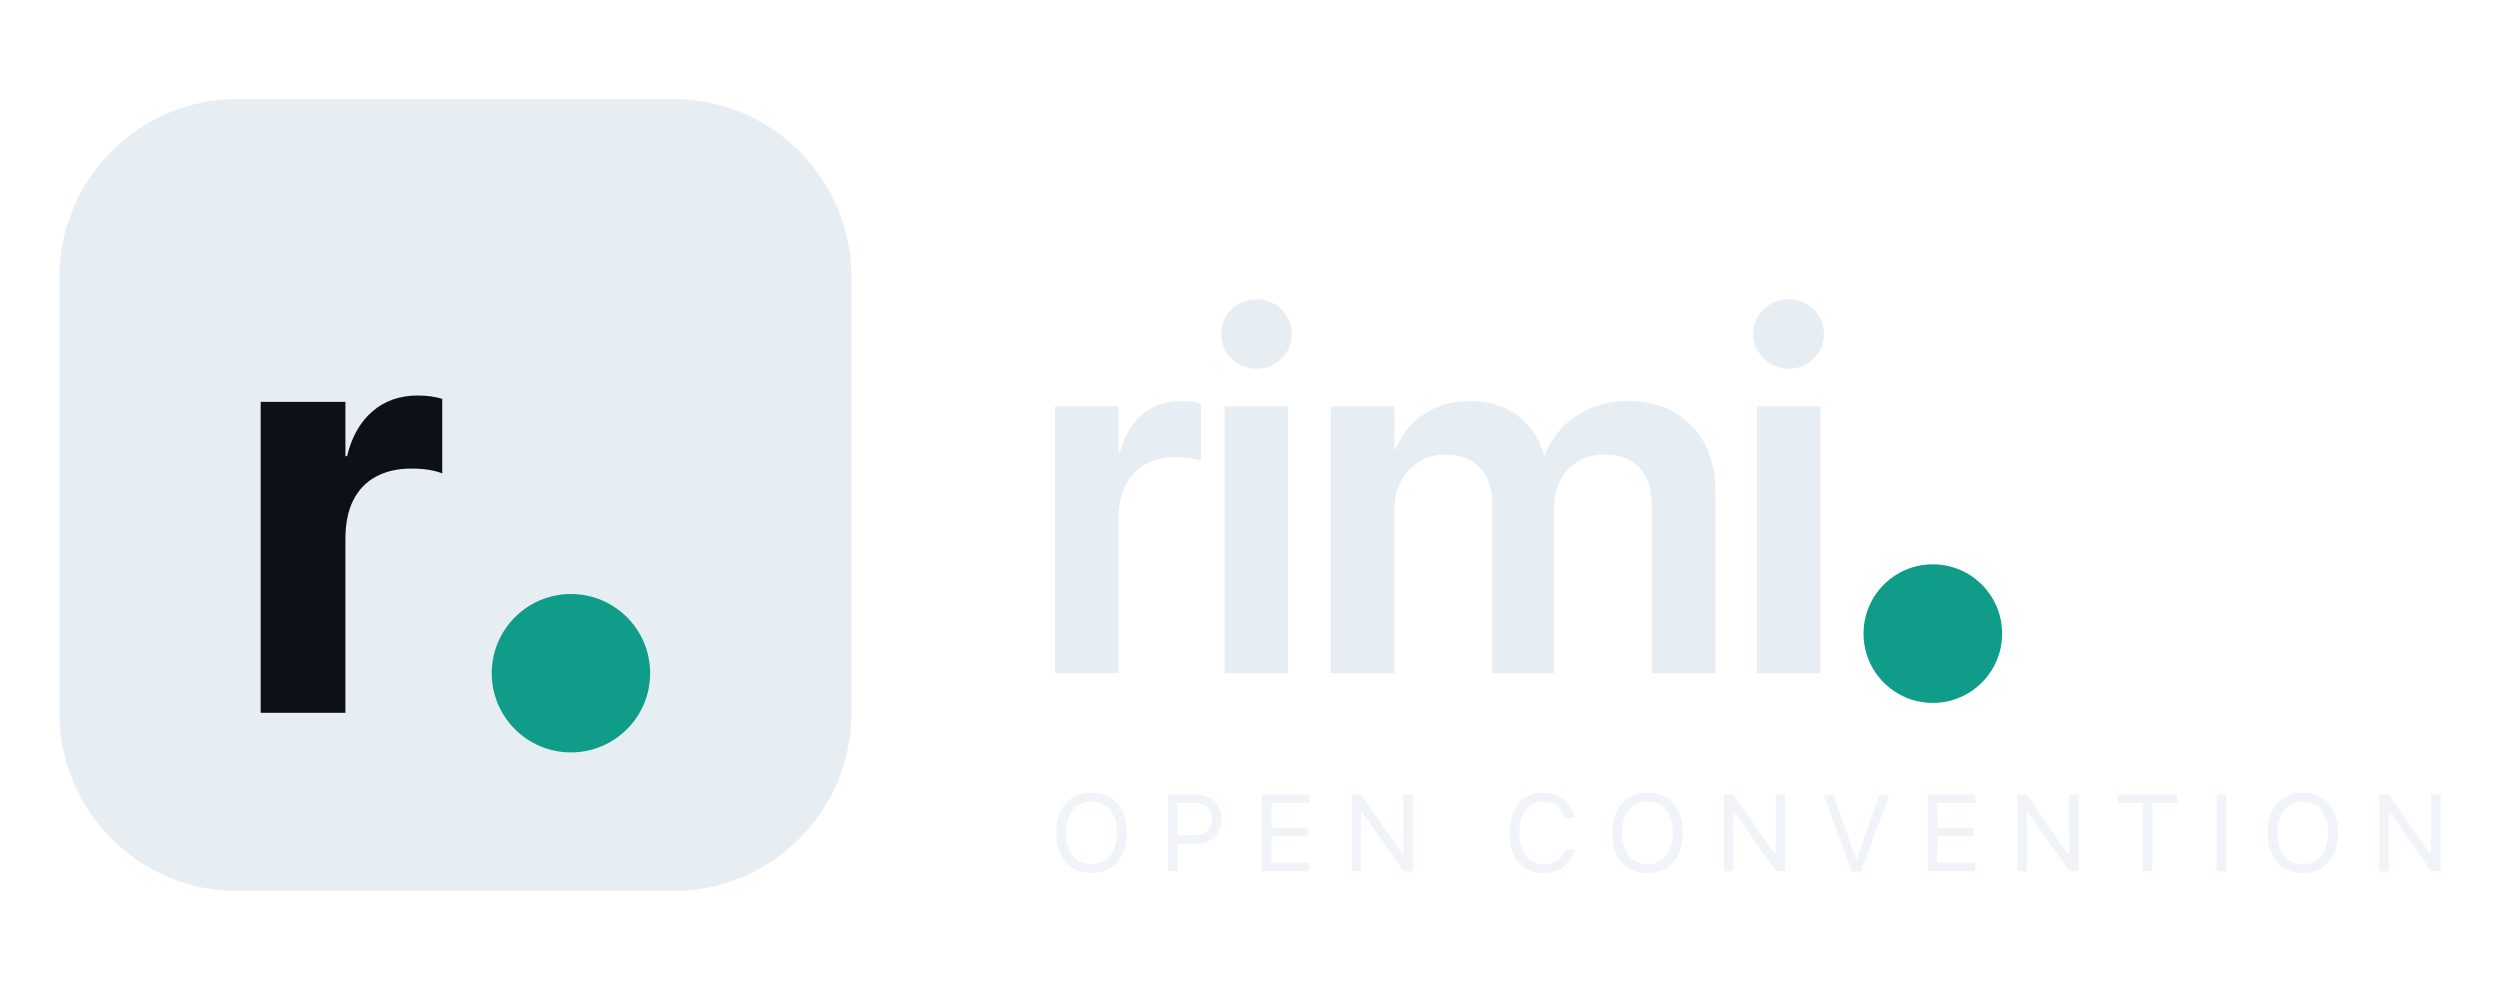
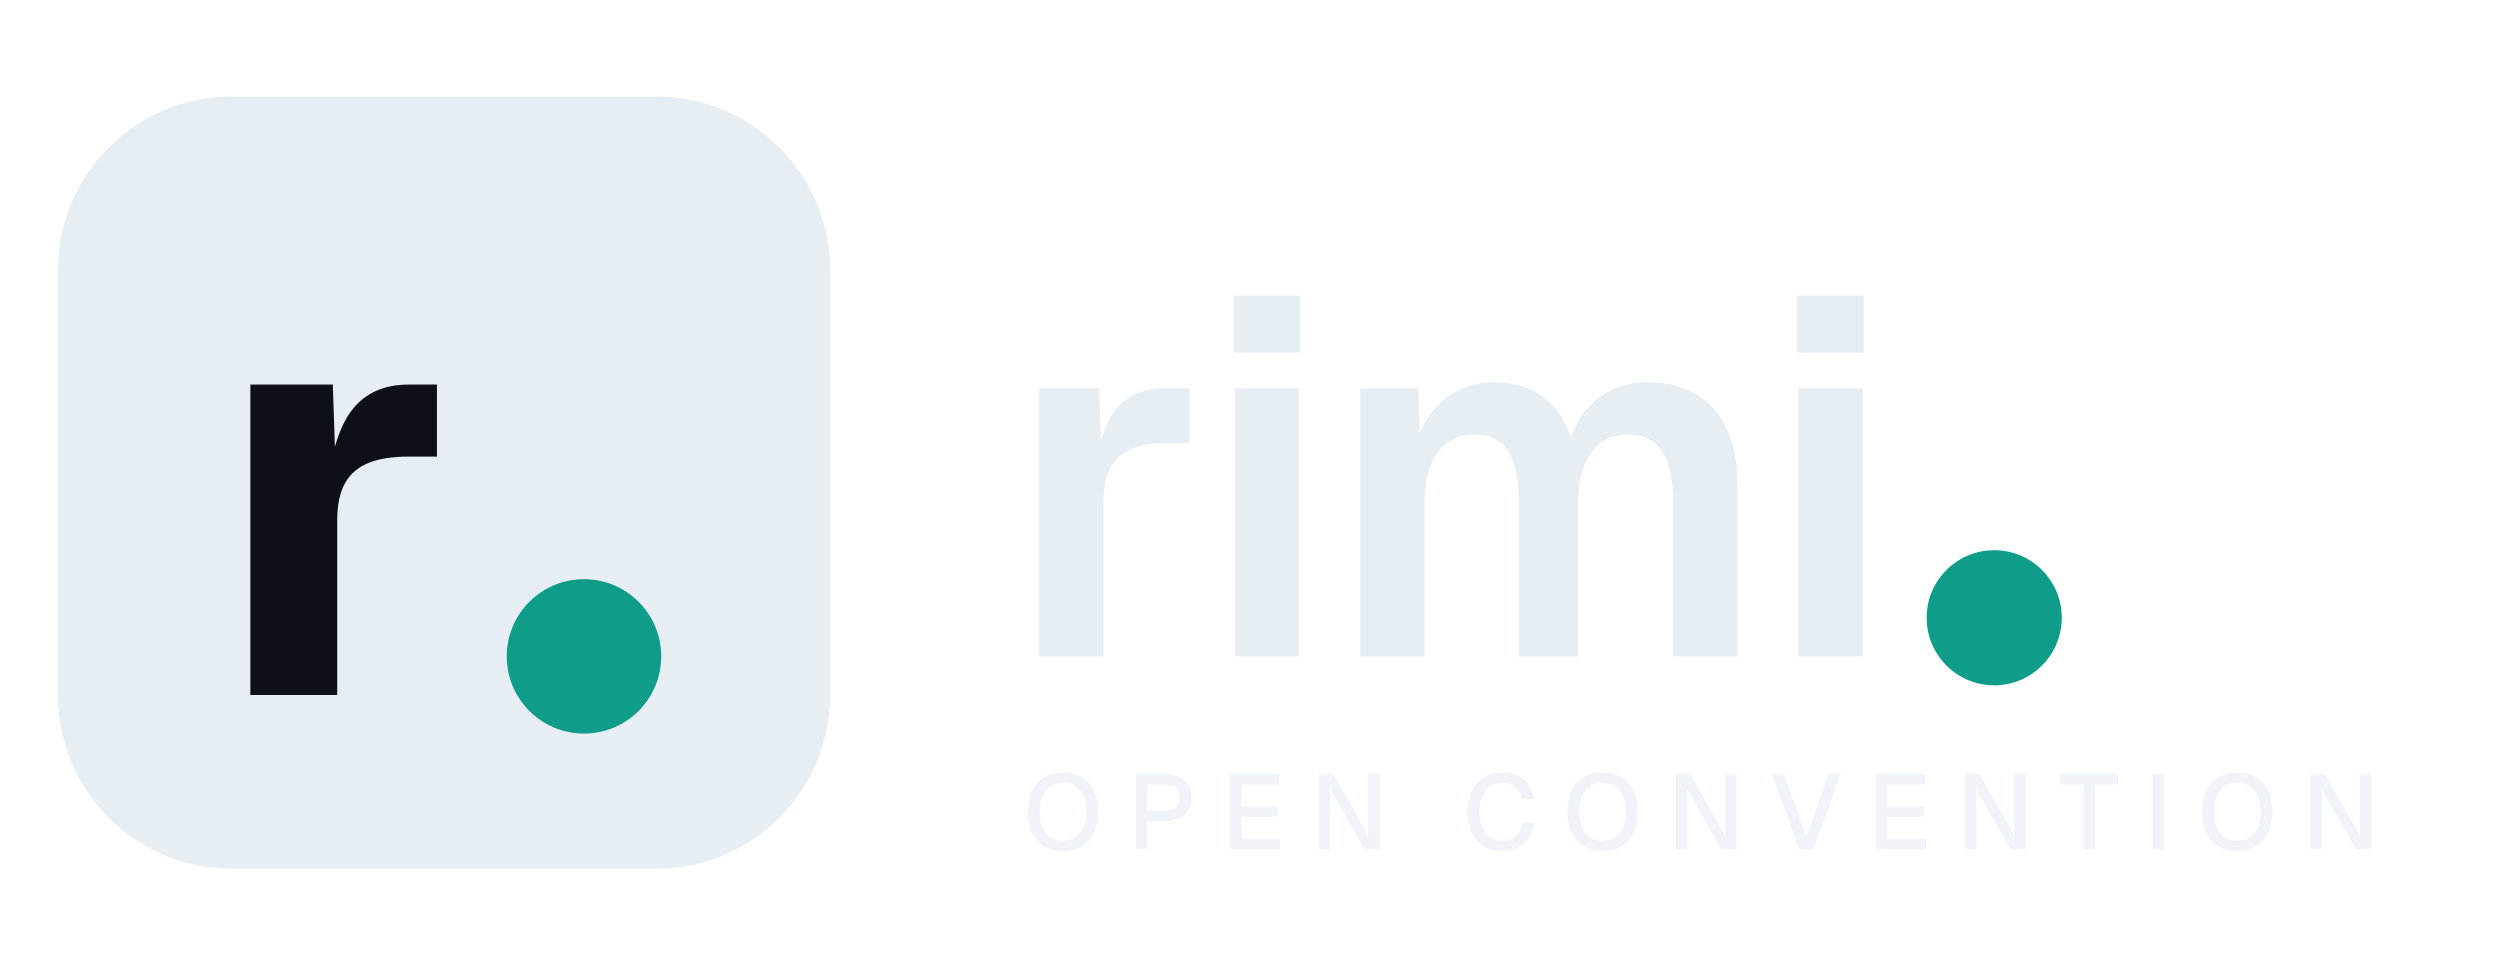
- <svg xmlns="http://www.w3.org/2000/svg" viewBox="0 0 252.52 100" width="252.52" height="100" role="img" aria-label="rimi. open convention">
+ <svg xmlns="http://www.w3.org/2000/svg" viewBox="0 0 259 100" width="259" height="100" role="img" aria-label="rimi. open convention">
  <rect x="6" y="10" width="80" height="80" rx="18" fill="#e6edf3" />
-   <path d="M26.33 72V40.59H34.89V46.07H35.06Q35.75 43.17 37.61 41.56Q39.46 39.95 42.2 39.95Q42.92 39.95 43.55 40.04Q44.19 40.14 44.67 40.29V47.82Q44.15 47.6 43.33 47.46Q42.51 47.33 41.57 47.33Q39.46 47.33 37.96 48.15Q36.46 48.97 35.67 50.55Q34.89 52.14 34.89 54.42V72Z" fill="#0d1117" />
-   <circle cx="57.67" cy="68" r="8" fill="#0F9D8A" />
-   <path d="M106.56 68V41.05H112.98V45.71H113.12Q113.73 43.27 115.35 41.89Q116.96 40.51 119.29 40.51Q119.89 40.51 120.42 40.59Q120.94 40.66 121.31 40.76V46.54Q120.92 46.38 120.23 46.28Q119.54 46.18 118.73 46.18Q116.94 46.18 115.65 46.91Q114.35 47.64 113.67 49.03Q112.98 50.42 112.98 52.41V68ZM123.7 68V41.05H130.12V68ZM126.91 37.24Q125.42 37.24 124.38 36.2Q123.35 35.17 123.35 33.74Q123.35 32.28 124.38 31.26Q125.42 30.24 126.91 30.24Q128.42 30.24 129.44 31.26Q130.47 32.28 130.47 33.74Q130.47 35.17 129.44 36.2Q128.42 37.24 126.91 37.24ZM134.42 68V41.05H140.84V45.39H140.97Q141.82 43.18 143.81 41.85Q145.79 40.51 148.46 40.51Q150.34 40.51 151.84 41.15Q153.34 41.79 154.39 43Q155.45 44.21 155.93 45.95H156.06Q156.72 44.27 157.94 43.05Q159.17 41.84 160.84 41.17Q162.51 40.51 164.45 40.51Q167.11 40.51 169.09 41.64Q171.06 42.76 172.16 44.78Q173.26 46.8 173.26 49.52V68H166.85V51.1Q166.85 49.43 166.29 48.28Q165.73 47.12 164.67 46.52Q163.61 45.91 162.06 45.91Q160.54 45.91 159.39 46.6Q158.24 47.3 157.6 48.53Q156.96 49.76 156.96 51.38V68H150.72V50.79Q150.72 49.27 150.15 48.18Q149.57 47.09 148.52 46.5Q147.47 45.91 145.99 45.91Q144.48 45.91 143.32 46.64Q142.16 47.37 141.5 48.63Q140.84 49.89 140.84 51.53V68ZM177.46 68V41.05H183.87V68ZM180.67 37.24Q179.18 37.24 178.14 36.2Q177.1 35.17 177.1 33.74Q177.1 32.28 178.14 31.26Q179.18 30.24 180.67 30.24Q182.17 30.24 183.2 31.26Q184.23 32.28 184.23 33.74Q184.23 35.17 183.2 36.2Q182.17 37.24 180.67 37.24Z" fill="#e6edf3" />
-   <circle cx="195.23" cy="64" r="7" fill="#0F9D8A" />
-   <path d="M110.24 88.18Q109.13 88.18 108.34 87.69Q107.54 87.19 107.11 86.28Q106.69 85.36 106.69 84.13V84.12Q106.69 82.87 107.12 81.96Q107.55 81.06 108.35 80.56Q109.15 80.07 110.24 80.07Q111.34 80.07 112.14 80.56Q112.94 81.06 113.37 81.97Q113.8 82.88 113.8 84.12V84.13Q113.8 85.36 113.37 86.27Q112.94 87.18 112.15 87.68Q111.35 88.18 110.24 88.18ZM110.24 87.29Q111.04 87.29 111.61 86.9Q112.19 86.51 112.5 85.8Q112.81 85.08 112.81 84.13V84.12Q112.81 83.15 112.5 82.44Q112.19 81.73 111.61 81.35Q111.04 80.96 110.24 80.96Q109.45 80.96 108.88 81.35Q108.3 81.73 107.99 82.44Q107.68 83.15 107.68 84.12V84.13Q107.68 85.08 107.98 85.8Q108.29 86.51 108.86 86.9Q109.44 87.29 110.24 87.29ZM118.46 85.23V84.37H120.65Q121.48 84.37 121.94 83.94Q122.4 83.51 122.4 82.75V82.74Q122.4 81.97 121.94 81.54Q121.48 81.11 120.65 81.11H118.46V80.25H120.9Q121.63 80.25 122.19 80.56Q122.74 80.87 123.06 81.43Q123.38 81.99 123.38 82.73V82.74Q123.38 83.47 123.06 84.04Q122.74 84.6 122.19 84.92Q121.63 85.23 120.9 85.23ZM117.97 88V80.25H118.94V88ZM127.46 88V80.25H132.26V81.12H128.43V83.61H132.07V84.47H128.43V87.13H132.26V88ZM136.52 88V80.25H137.46L141.9 86.62L141.25 86.28H141.75V80.25H142.7V88H141.76L137.32 81.65L137.97 81.99H137.47V88ZM155.89 88.18Q154.84 88.18 154.07 87.69Q153.3 87.19 152.89 86.29Q152.47 85.38 152.47 84.13V84.12Q152.47 82.87 152.89 81.96Q153.3 81.06 154.07 80.56Q154.84 80.07 155.89 80.07Q156.7 80.07 157.37 80.39Q158.04 80.71 158.48 81.27Q158.91 81.84 159.02 82.58L159.02 82.59H158.05L158.04 82.58Q157.91 82.08 157.61 81.72Q157.3 81.36 156.86 81.16Q156.43 80.96 155.89 80.96Q155.15 80.96 154.6 81.35Q154.06 81.73 153.76 82.44Q153.47 83.15 153.47 84.12V84.13Q153.47 85.1 153.76 85.81Q154.06 86.52 154.6 86.9Q155.15 87.29 155.89 87.29Q156.44 87.29 156.88 87.12Q157.32 86.94 157.62 86.62Q157.92 86.29 158.04 85.85L158.05 85.84H159.02V85.85Q158.9 86.56 158.47 87.08Q158.04 87.6 157.38 87.89Q156.72 88.18 155.89 88.18ZM166.4 88.18Q165.29 88.18 164.5 87.69Q163.7 87.19 163.27 86.28Q162.85 85.36 162.85 84.13V84.12Q162.85 82.87 163.28 81.96Q163.71 81.06 164.51 80.56Q165.31 80.07 166.4 80.07Q167.5 80.07 168.3 80.56Q169.1 81.06 169.53 81.97Q169.96 82.88 169.96 84.12V84.13Q169.96 85.36 169.53 86.27Q169.1 87.18 168.31 87.68Q167.51 88.18 166.4 88.18ZM166.4 87.29Q167.2 87.29 167.77 86.9Q168.35 86.51 168.66 85.8Q168.97 85.08 168.97 84.13V84.12Q168.97 83.15 168.66 82.44Q168.35 81.73 167.77 81.35Q167.2 80.96 166.4 80.96Q165.61 80.96 165.04 81.35Q164.46 81.73 164.15 82.44Q163.83 83.15 163.83 84.12V84.13Q163.83 85.08 164.14 85.8Q164.45 86.51 165.02 86.9Q165.6 87.29 166.4 87.29ZM174.13 88V80.25H175.07L179.52 86.62L178.87 86.28H179.36V80.25H180.32V88H179.38L174.94 81.65L175.58 81.99H175.09V88ZM187.04 88 184.18 80.25H185.19L187.47 86.75H187.56L189.84 80.25H190.85L187.99 88ZM194.71 88V80.25H199.51V81.12H195.68V83.61H199.31V84.47H195.68V87.13H199.51V88ZM203.76 88V80.25H204.7L209.14 86.62L208.5 86.28H208.99V80.25H209.95V88H209.01L204.57 81.65L205.21 81.99H204.72V88ZM216.44 88V81.12H213.94V80.25H219.9V81.12H217.41V88ZM223.9 88V80.25H224.86V88ZM232.6 88.18Q231.48 88.18 230.69 87.69Q229.89 87.19 229.47 86.28Q229.04 85.36 229.04 84.13V84.12Q229.04 82.87 229.47 81.96Q229.91 81.06 230.7 80.56Q231.5 80.07 232.6 80.07Q233.7 80.07 234.49 80.56Q235.29 81.06 235.72 81.97Q236.15 82.88 236.15 84.12V84.13Q236.15 85.36 235.72 86.27Q235.3 87.18 234.5 87.68Q233.7 88.18 232.6 88.18ZM232.6 87.29Q233.39 87.29 233.97 86.9Q234.54 86.51 234.85 85.8Q235.16 85.08 235.16 84.13V84.12Q235.16 83.15 234.85 82.44Q234.54 81.73 233.97 81.35Q233.39 80.96 232.6 80.96Q231.81 80.96 231.23 81.35Q230.66 81.73 230.34 82.44Q230.03 83.15 230.03 84.12V84.13Q230.03 85.08 230.33 85.8Q230.64 86.51 231.22 86.9Q231.79 87.29 232.6 87.29ZM240.33 88V80.25H241.27L245.71 86.62L245.06 86.28H245.56V80.25H246.52V88H245.58L241.13 81.65L241.78 81.99H241.28V88Z" fill="#e6edf3" fill-opacity=".6" />
+   <path d="M25.936 72.0V39.84H34.48L34.792 49.176L34.096 49.032Q34.876 44.16 36.868 42Q38.86 39.84 42.364 39.84H45.268V47.304H42.316Q39.808 47.304 38.182 47.958Q36.556 48.612 35.746 50.052Q34.936 51.492 34.936 53.916V72.0Z" fill="#0d1117" />
+   <circle cx="60.5" cy="68" r="8" fill="#0F9D8A" />
+   <path d="M107.661 68.0V40.232H113.88L114.13 47.949L113.589 47.814Q114.213 43.82 115.945 42.026Q117.676 40.232 120.671 40.232H123.251V45.931H120.661Q118.519 45.931 117.12 46.56Q115.721 47.19 115.019 48.516Q114.317 49.842 114.317 52.005V68.0Z M127.929 68.0V40.232H134.585V68.0ZM127.804 36.519V30.633H134.71V36.519Z M140.917 68.0V40.232H146.938L147.157 47.034L146.491 46.742Q147.001 44.496 148.171 42.91Q149.341 41.324 151.026 40.466Q152.71 39.608 154.728 39.608Q158.254 39.608 160.443 41.615Q162.632 43.622 163.225 47.096L162.31 47.106Q162.767 44.673 163.916 43.014Q165.066 41.355 166.802 40.482Q168.539 39.608 170.723 39.608Q173.625 39.608 175.694 40.82Q177.764 42.031 178.877 44.382Q179.99 46.732 179.99 50.143V68.0H173.334V51.89Q173.334 48.458 172.179 46.737Q171.025 45.016 168.602 45.016Q167.01 45.016 165.872 45.848Q164.733 46.68 164.119 48.256Q163.506 49.831 163.506 52.078V68.0H157.349V52.078Q157.349 48.677 156.298 46.846Q155.248 45.016 152.7 45.016Q151.109 45.016 149.97 45.848Q148.831 46.68 148.202 48.271Q147.573 49.862 147.573 52.078V68.0Z M186.301 68.0V40.232H192.957V68.0ZM186.176 36.519V30.633H193.082V36.519Z" fill="#e6edf3" />
+   <circle cx="206.6" cy="64" r="7" fill="#0F9D8A" />
+   <path d="M110.127 88.176Q108.992 88.176 108.176 87.685Q107.36 87.195 106.922 86.282Q106.484 85.369 106.484 84.106Q106.484 82.843 106.922 81.925Q107.36 81.006 108.175 80.51Q108.991 80.014 110.127 80.014Q111.274 80.014 112.089 80.51Q112.904 81.006 113.341 81.925Q113.779 82.843 113.779 84.106Q113.779 85.369 113.341 86.282Q112.904 87.195 112.089 87.685Q111.274 88.176 110.127 88.176ZM110.127 87.091Q110.888 87.091 111.429 86.737Q111.969 86.382 112.257 85.715Q112.545 85.048 112.545 84.106Q112.545 83.164 112.257 82.491Q111.969 81.819 111.428 81.459Q110.888 81.099 110.126 81.099Q109.375 81.099 108.835 81.459Q108.294 81.819 108.006 82.491Q107.718 83.164 107.718 84.106Q107.718 85.048 108.006 85.715Q108.295 86.382 108.835 86.737Q109.375 87.091 110.127 87.091Z M117.707 88.0V80.19H120.62Q121.962 80.19 122.711 80.835Q123.46 81.479 123.46 82.617Q123.46 83.378 123.12 83.933Q122.78 84.489 122.146 84.783Q121.511 85.076 120.62 85.076H118.895V88.0ZM118.895 83.992H120.587Q121.392 83.992 121.81 83.645Q122.228 83.299 122.228 82.617Q122.228 81.952 121.811 81.613Q121.394 81.275 120.587 81.275H118.895Z M127.434 88.0V80.19H132.516V81.275H128.622V83.552H132.384V84.616H128.622V86.915H132.604V88.0Z M136.633 88.0V80.19H138.142L141.752 86.561V80.19H142.94V88.0H141.378L137.821 81.778V88.0Z M155.601 88.176Q154.547 88.176 153.743 87.688Q152.939 87.199 152.489 86.287Q152.039 85.375 152.039 84.106Q152.039 82.848 152.483 81.929Q152.928 81.011 153.733 80.512Q154.538 80.014 155.61 80.014Q157.066 80.014 157.87 80.742Q158.674 81.47 158.918 82.755L157.671 82.823Q157.517 82.02 157.011 81.56Q156.505 81.099 155.61 81.099Q154.903 81.099 154.379 81.463Q153.854 81.827 153.564 82.501Q153.273 83.175 153.273 84.106Q153.273 85.041 153.566 85.71Q153.858 86.379 154.383 86.735Q154.908 87.091 155.605 87.091Q156.551 87.091 157.07 86.586Q157.59 86.082 157.724 85.208L158.973 85.276Q158.826 86.159 158.397 86.809Q157.968 87.459 157.265 87.817Q156.562 88.176 155.601 88.176Z M166.025 88.176Q164.89 88.176 164.074 87.685Q163.258 87.195 162.82 86.282Q162.382 85.369 162.382 84.106Q162.382 82.843 162.82 81.925Q163.258 81.006 164.073 80.51Q164.889 80.014 166.025 80.014Q167.172 80.014 167.987 80.51Q168.802 81.006 169.239 81.925Q169.677 82.843 169.677 84.106Q169.677 85.369 169.239 86.282Q168.802 87.195 167.987 87.685Q167.172 88.176 166.025 88.176ZM166.025 87.091Q166.786 87.091 167.327 86.737Q167.867 86.382 168.155 85.715Q168.443 85.048 168.443 84.106Q168.443 83.164 168.155 82.491Q167.867 81.819 167.326 81.459Q166.786 81.099 166.024 81.099Q165.273 81.099 164.733 81.459Q164.192 81.819 163.904 82.491Q163.616 83.164 163.616 84.106Q163.616 85.048 163.904 85.715Q164.193 86.382 164.733 86.737Q165.273 87.091 166.025 87.091Z M173.605 88.0V80.19H175.114L178.724 86.561V80.19H179.912V88.0H178.35L174.793 81.778V88.0Z M186.394 88.0 183.57 80.19H184.837L187.142 86.684L189.439 80.19H190.706L187.877 88.0Z M194.368 88.0V80.19H199.45V81.275H195.556V83.552H199.318V84.616H195.556V86.915H199.538V88.0Z M203.567 88.0V80.19H205.076L208.686 86.561V80.19H209.874V88.0H208.312L204.755 81.778V88.0Z M215.844 88.0V81.275H213.444V80.19H219.434V81.275H217.034V88.0Z M223.01 88.0V80.19H224.198V88.0Z M231.771 88.176Q230.636 88.176 229.82 87.685Q229.004 87.195 228.566 86.282Q228.128 85.369 228.128 84.106Q228.128 82.843 228.566 81.925Q229.004 81.006 229.819 80.51Q230.635 80.014 231.771 80.014Q232.918 80.014 233.733 80.51Q234.548 81.006 234.985 81.925Q235.423 82.843 235.423 84.106Q235.423 85.369 234.985 86.282Q234.548 87.195 233.733 87.685Q232.918 88.176 231.771 88.176ZM231.771 87.091Q232.532 87.091 233.073 86.737Q233.613 86.382 233.901 85.715Q234.189 85.048 234.189 84.106Q234.189 83.164 233.901 82.491Q233.613 81.819 233.072 81.459Q232.532 81.099 231.77 81.099Q231.019 81.099 230.479 81.459Q229.938 81.819 229.65 82.491Q229.362 83.164 229.362 84.106Q229.362 85.048 229.65 85.715Q229.939 86.382 230.479 86.737Q231.019 87.091 231.771 87.091Z M239.351 88.0V80.19H240.86L244.47 86.561V80.19H245.658V88.0H244.096L240.539 81.778V88.0Z" fill="#e6edf3" fill-opacity=".6" />
</svg>
